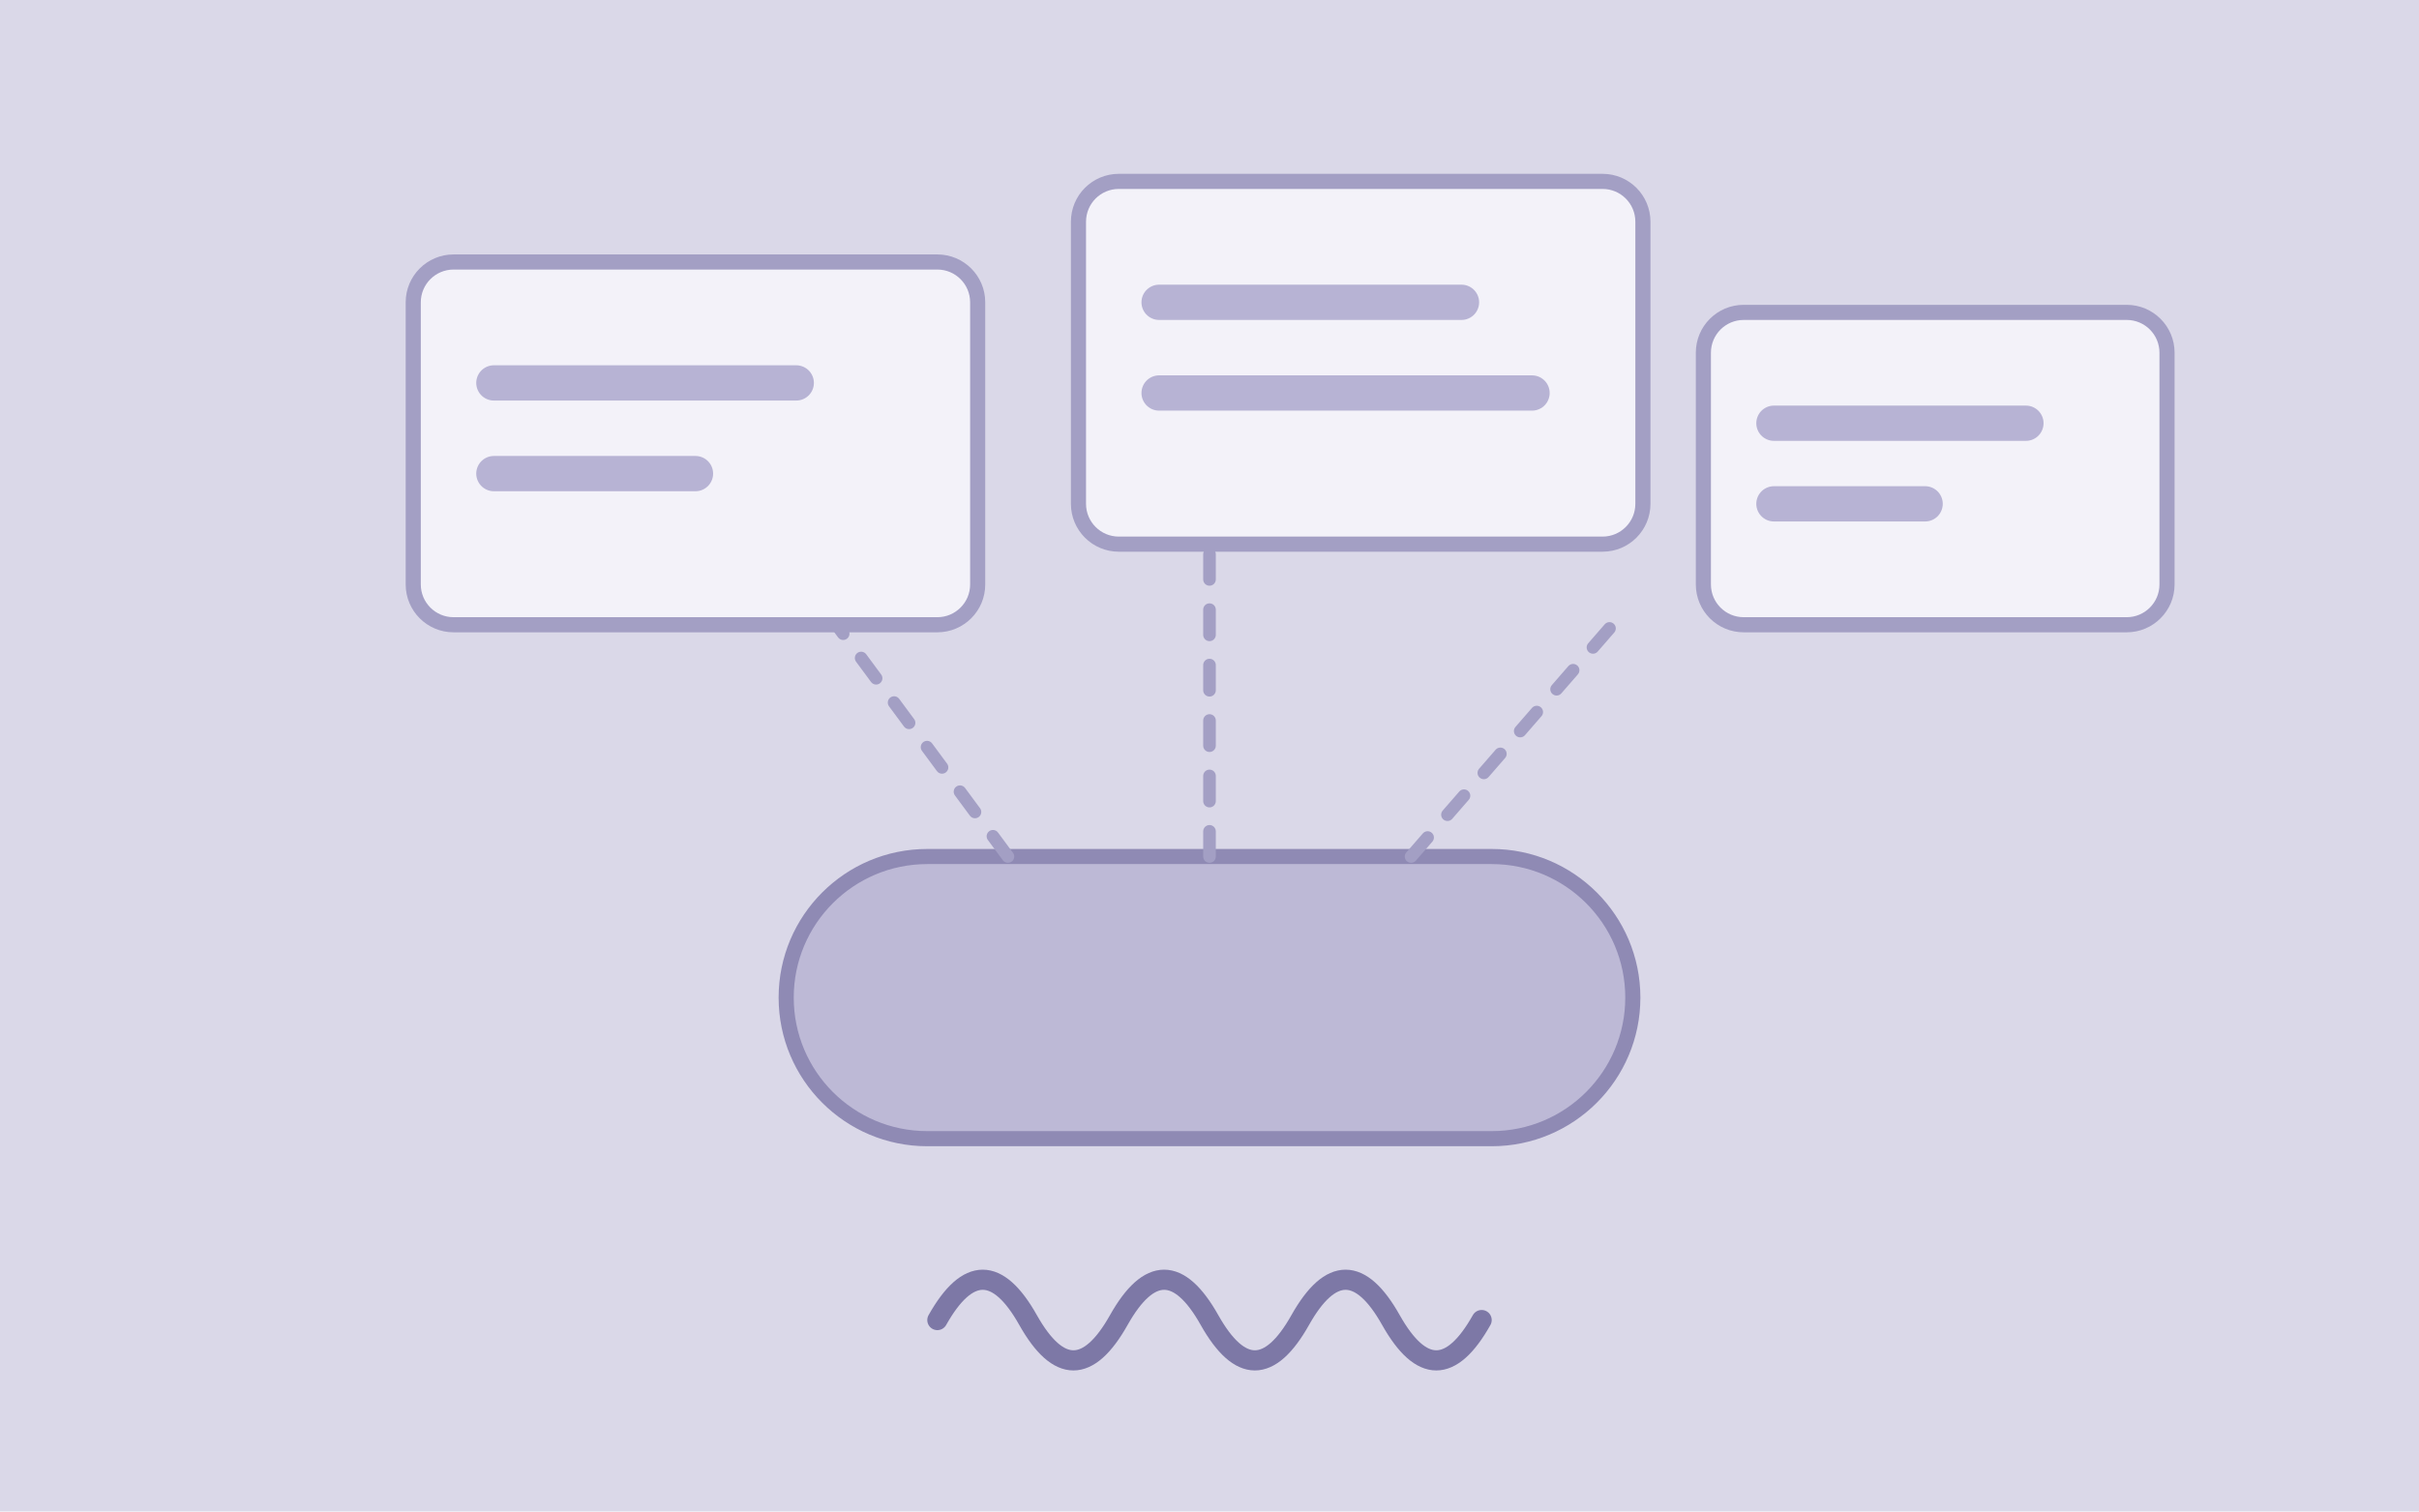
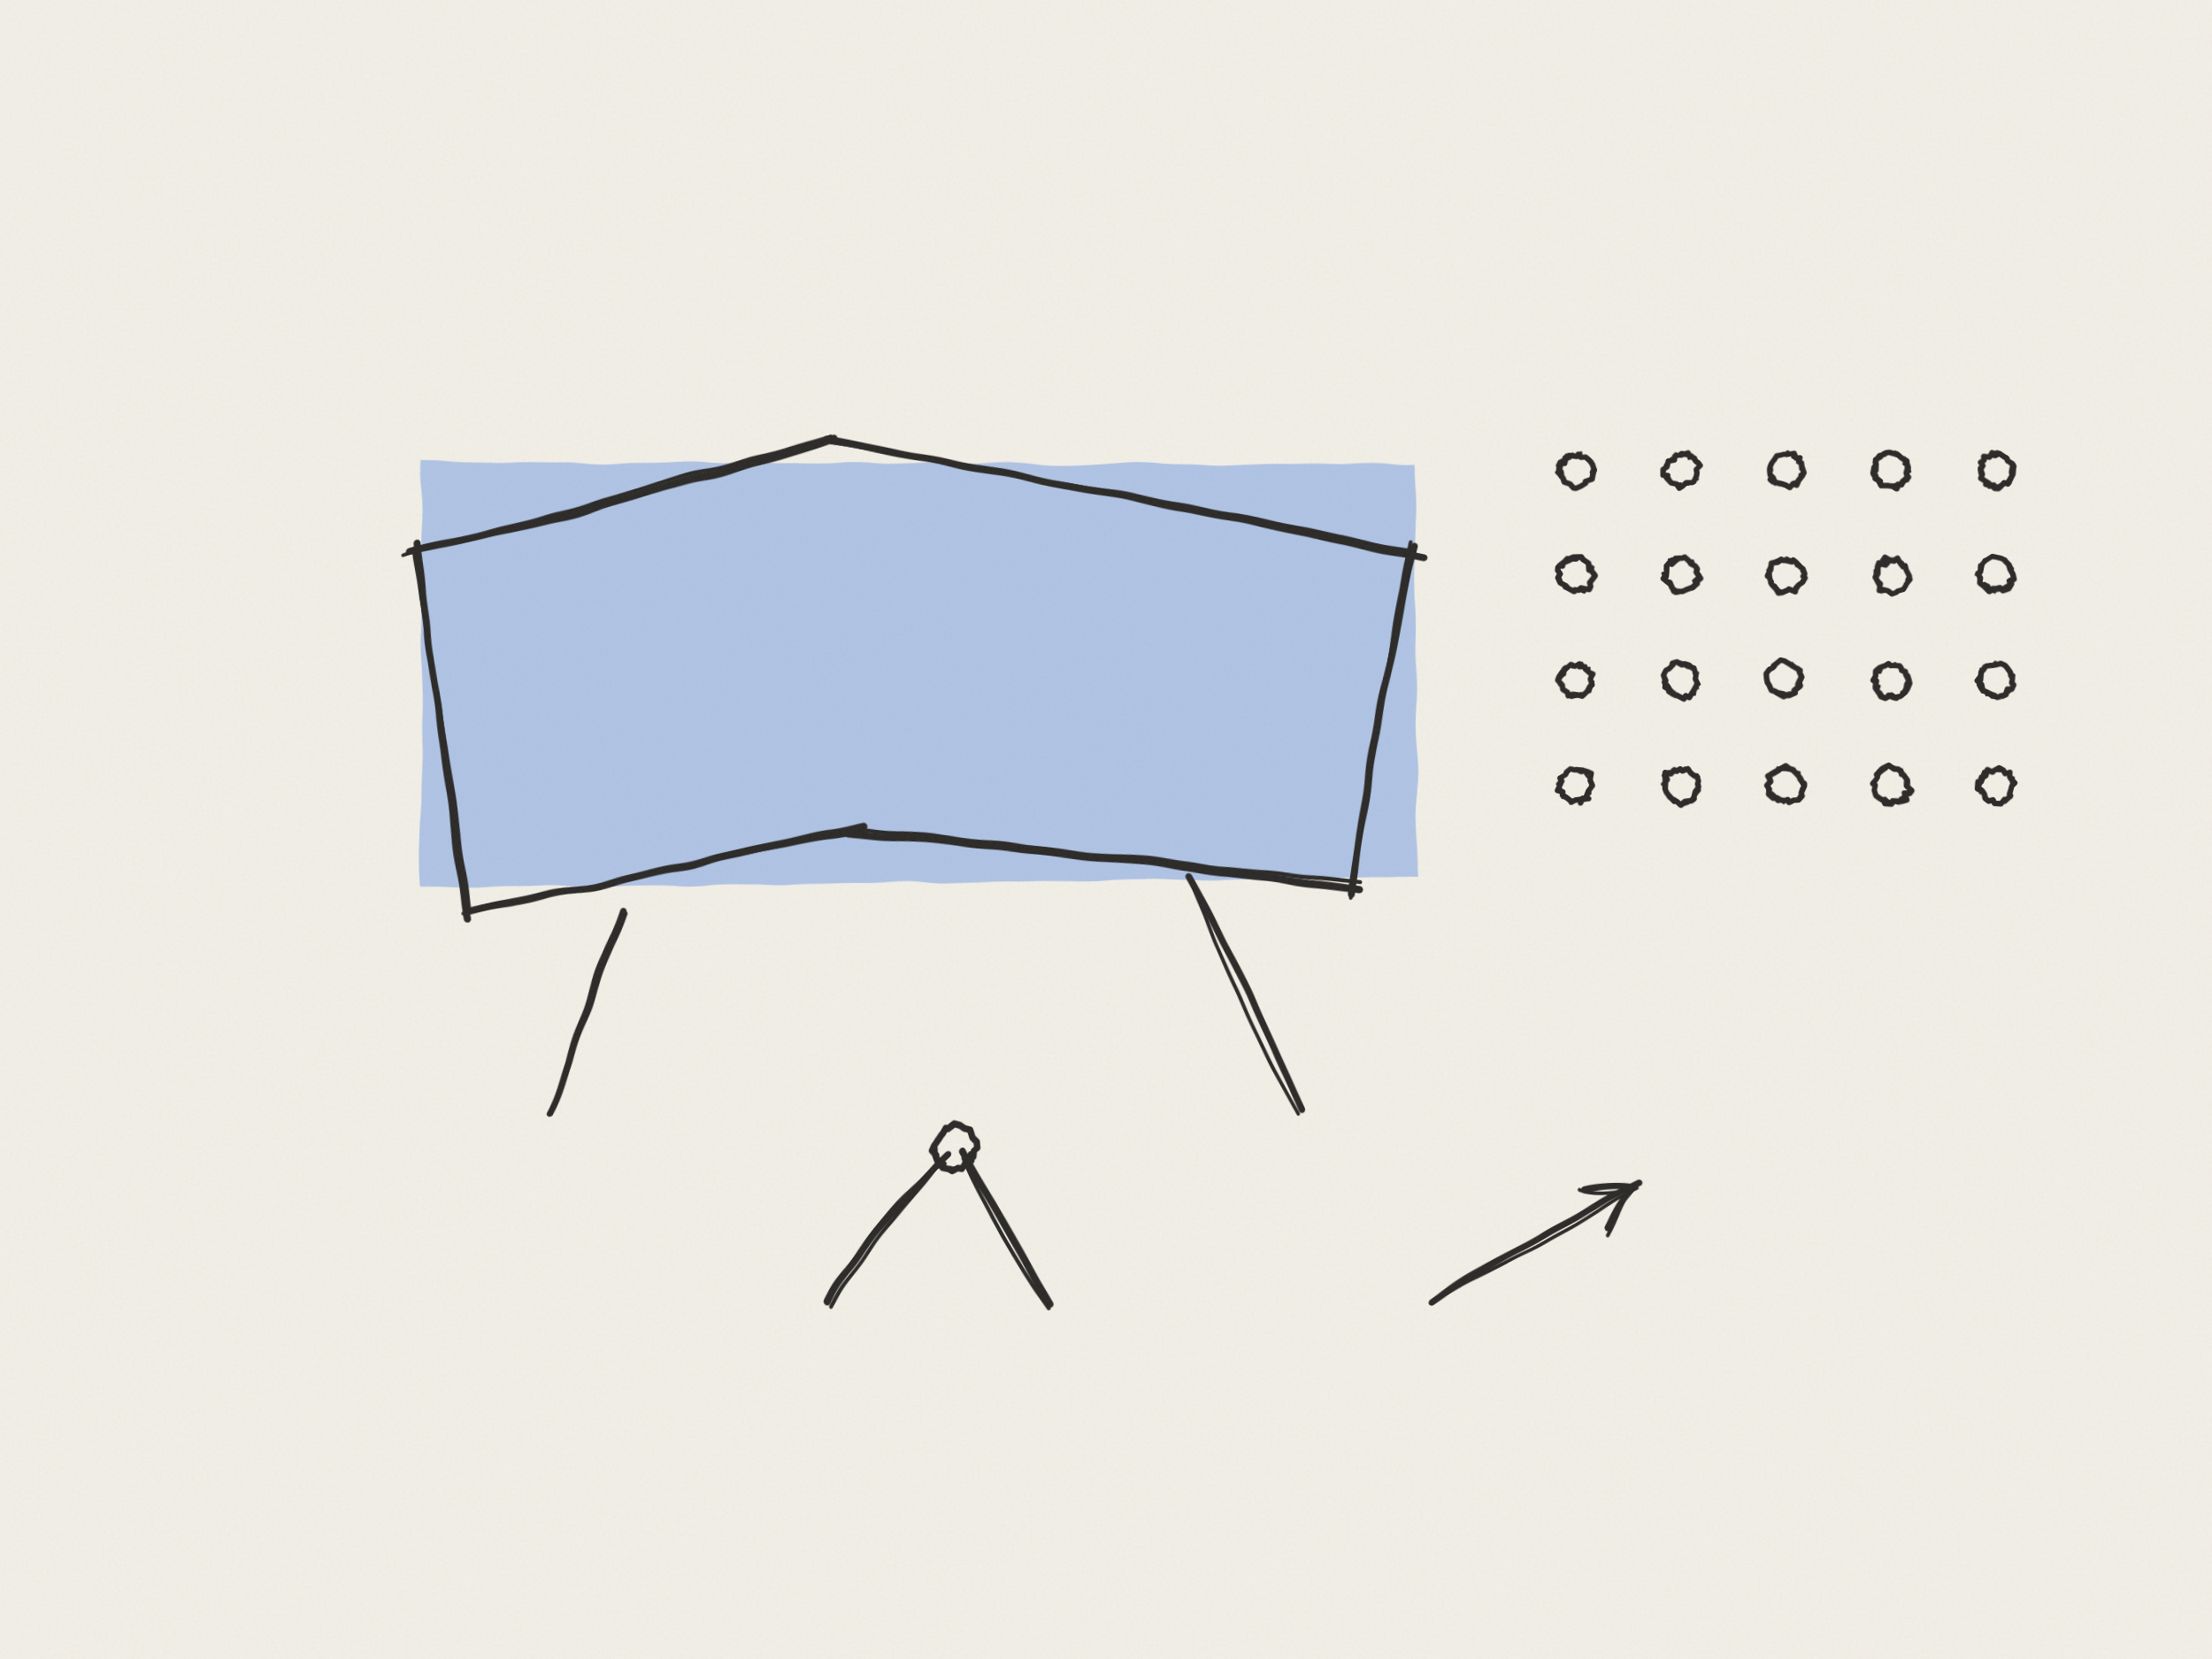
- <svg xmlns="http://www.w3.org/2000/svg" viewBox="0 0 480 300" fill="none" stroke-linecap="round" stroke-linejoin="round">
-   <rect width="480" height="300" fill="#dad8e8" />
-   <rect x="82" y="52" width="112" height="72" rx="8" fill="#f3f2f9" stroke="#a39fc4" stroke-width="3" />
-   <path d="M98 76h60M98 94h40" stroke="#b7b3d4" stroke-width="7" />
-   <rect x="214" y="36" width="112" height="72" rx="8" fill="#f3f2f9" stroke="#a39fc4" stroke-width="3" />
-   <path d="M230 60h60M230 78h74" stroke="#b7b3d4" stroke-width="7" />
-   <rect x="338" y="62" width="92" height="62" rx="8" fill="#f3f2f9" stroke="#a39fc4" stroke-width="3" />
-   <path d="M352 84h50M352 100h30" stroke="#b7b3d4" stroke-width="7" />
-   <rect x="156" y="170" width="168" height="56" rx="28" fill="#bdb9d6" stroke="#8f8ab4" stroke-width="3" />
-   <path d="M200 170l-34-46M240 170V108M280 170l40-46" stroke="#a39fc4" stroke-width="2.5" stroke-dasharray="5 6" />
-   <path d="M186 262q9-16 18 0t18 0 18 0 18 0 18 0 18 0" stroke="#7d78a6" stroke-width="4" />
+ <svg xmlns="http://www.w3.org/2000/svg" viewBox="0 0 800 600" role="img">
+   <defs>
+     <filter id="p" x="-2%" y="-2%" width="104%" height="104%">
+       <feTurbulence type="fractalNoise" baseFrequency=".035" numOctaves="2" seed="3" />
+       <feDisplacementMap in="SourceGraphic" scale="3" />
+     </filter>
+     <filter id="g">
+       <feTurbulence type="fractalNoise" baseFrequency=".9" numOctaves="2" seed="7" />
+       <feColorMatrix values="0 0 0 0 .3  0 0 0 0 .28  0 0 0 0 .24  0 0 0 .07 0" />
+     </filter>
+   </defs>
+   <rect width="800" height="600" fill="#f3f0e8" />
+   <g filter="url(#p)">
+     <path d="M152.8 167.1 L511.4 167.9 L512.9 317.1 L152.3 321.1Z" fill="#9db7e6" opacity=".78" />
+     <path d="M148.3 199.7 Q227.3 181.5 302.0 158.9" stroke="#2a2927" stroke-width="2.6" fill="none" stroke-linecap="round" />
+     <path d="M146.0 201.0 Q223.8 178.8 300.8 158.2" stroke="#2a2927" stroke-width="1.4" fill="none" stroke-linecap="round" />
+     <path d="M299.1 159.2 Q404.2 178.3 515.0 201.8" stroke="#2a2927" stroke-width="2.6" fill="none" stroke-linecap="round" />
+     <path d="M300.7 160.2 Q403.6 177.1 511.1 199.4" stroke="#2a2927" stroke-width="1.4" fill="none" stroke-linecap="round" />
+     <path d="M511.4 197.5 Q498.4 259.3 488.6 323.3" stroke="#2a2927" stroke-width="2.6" fill="none" stroke-linecap="round" />
+     <path d="M510.0 195.9 Q499.0 257.9 488.3 324.5" stroke="#2a2927" stroke-width="1.4" fill="none" stroke-linecap="round" />
+     <path d="M491.6 321.7 Q401.6 309.4 306.4 301.2" stroke="#2a2927" stroke-width="2.6" fill="none" stroke-linecap="round" />
+     <path d="M491.9 319.0 Q403.1 309.9 310.9 299.6" stroke="#2a2927" stroke-width="1.4" fill="none" stroke-linecap="round" />
+     <path d="M311.9 298.4 Q241.3 315.3 169.2 329.8" stroke="#2a2927" stroke-width="2.6" fill="none" stroke-linecap="round" />
+     <path d="M311.7 300.3 Q238.8 314.7 167.8 330.6" stroke="#2a2927" stroke-width="1.4" fill="none" stroke-linecap="round" />
+     <path d="M169.2 332.5 Q159.1 265.3 151.1 196.7" stroke="#2a2927" stroke-width="2.6" fill="none" stroke-linecap="round" />
+     <path d="M169.9 329.2 Q160.5 263.9 150.2 200.6" stroke="#2a2927" stroke-width="1.4" fill="none" stroke-linecap="round" />
+     <path d="M225.0 329.1 Q211.5 367.9 199.2 403.1" stroke="#2a2927" stroke-width="2.4" fill="none" stroke-linecap="round" />
+     <path d="M225.9 329.9 Q214.1 365.3 199.4 402.3" stroke="#2a2927" stroke-width="1.3" fill="none" stroke-linecap="round" />
+     <path d="M429.8 316.9 Q452.0 358.1 470.8 401.2" stroke="#2a2927" stroke-width="2.4" fill="none" stroke-linecap="round" />
+     <path d="M430.0 317.3 Q447.0 362.5 469.3 402.6" stroke="#2a2927" stroke-width="1.3" fill="none" stroke-linecap="round" />
+     <path d="M567.4 164.5 L569.6 164.6 L570.8 164.6 L571.4 165.0 L573.0 164.9 L574.1 165.8 L575.1 166.8 L575.8 167.9 L576.6 170.1 L576.6 169.9 L576.2 171.4 L575.9 173.4 L573.5 174.2 L573.6 174.9 L571.9 176.0 L570.1 176.8 L569.3 176.7 L568.0 175.2 L567.3 175.0 L566.0 174.6 L565.5 173.1 L565.0 172.6 L564.8 170.9 L564.2 170.0 L564.7 167.6 L565.8 167.7 L566.2 165.5 L567.0 165.4 L568.0 164.5 L569.8 164.7 L570.4 163.8" stroke="#2a2927" stroke-width="2.0" fill="none" stroke-linejoin="round" stroke-linecap="round" />
+     <path d="M576.2 168.6 L575.4 170.8 L575.9 171.2 L575.5 172.8 L573.8 174.1 L572.8 175.4 L571.6 175.8 L571.5 176.1 L569.9 176.4 L568.3 176.3 L567.4 174.5 L565.7 174.3 L565.1 173.0 L564.7 172.8 L563.3 171.3 L564.4 169.6 L563.6 168.8 L564.3 167.1 L565.6 166.1 L566.4 164.4 L568.5 163.8 L569.0 164.9 L571.3 163.2 L571.3 164.4 L573.1 165.1 L574.2 165.5 L575.3 167.5 L576.5 168.4 L576.0 168.6 L575.6 171.3 L575.5 172.6" stroke="#2a2927" stroke-width="1.0" fill="none" stroke-linejoin="round" stroke-linecap="round" />
+     <path d="M607.6 163.5 L610.2 163.9 L611.2 164.5 L612.1 165.2 L613.2 166.7 L613.8 167.0 L614.7 168.2 L613.4 169.6 L613.7 171.0 L613.6 172.2 L612.8 174.5 L612.3 174.8 L610.1 174.8 L608.9 176.1 L607.7 176.9 L606.6 175.3 L605.5 175.1 L604.7 174.9 L602.9 173.0 L603.2 172.0 L601.5 171.9 L601.4 169.6 L602.7 168.8 L603.1 166.4 L603.6 166.4 L605.2 166.1 L605.3 164.5 L606.8 164.1 L608.6 163.7 L610.0 163.3 L610.5 164.4" stroke="#2a2927" stroke-width="2.0" fill="none" stroke-linejoin="round" stroke-linecap="round" />
+     <path d="M604.0 174.1 L602.6 173.1 L602.4 172.1 L601.7 171.6 L601.9 169.8 L602.0 168.4 L602.1 167.8 L604.2 165.3 L604.7 165.7 L605.5 163.5 L607.5 164.7 L608.7 164.3 L610.4 164.6 L610.4 165.5 L612.8 165.0 L613.6 167.4 L614.3 167.1 L613.4 169.7 L613.9 171.1 L613.2 172.5 L614.1 173.5 L613.0 173.5 L610.9 175.5 L610.5 175.5 L608.4 176.2 L608.1 175.2 L606.8 175.3 L605.1 174.6 L604.5 174.1 L603.7 172.6 L602.2 172.7" stroke="#2a2927" stroke-width="1.0" fill="none" stroke-linejoin="round" stroke-linecap="round" />
+     <path d="M641.9 174.5 L641.2 172.7 L640.0 171.6 L639.8 170.0 L640.2 169.9 L640.0 168.6 L640.9 166.9 L641.7 166.0 L642.4 164.7 L643.7 164.5 L645.2 164.1 L646.1 164.3 L648.7 163.8 L649.6 165.7 L651.0 165.6 L650.6 167.1 L651.6 167.5 L651.8 168.9 L652.5 171.0 L651.9 172.2 L650.5 173.9 L650.6 173.9 L649.9 175.6 L648.5 175.1 L647.4 176.4 L645.9 175.5 L644.5 175.0 L642.3 174.4 L640.9 174.0 L640.0 173.2 L640.9 172.5" stroke="#2a2927" stroke-width="2.0" fill="none" stroke-linejoin="round" stroke-linecap="round" />
+     <path d="M651.9 171.9 L651.4 173.7 L650.9 173.9 L648.6 174.5 L648.4 175.9 L647.3 176.5 L645.6 175.3 L643.5 175.2 L643.4 175.3 L641.4 173.7 L641.4 173.3 L640.7 171.6 L640.2 171.0 L639.3 169.2 L640.0 167.3 L640.9 167.1 L641.2 165.7 L642.3 164.7 L644.6 164.1 L645.8 163.7 L646.3 163.1 L648.2 164.6 L648.3 165.4 L650.3 166.1 L650.4 166.8 L651.2 168.0 L651.3 169.8 L652.4 170.8 L651.0 171.8 L651.3 173.0 L649.7 174.4" stroke="#2a2927" stroke-width="1.0" fill="none" stroke-linejoin="round" stroke-linecap="round" />
+     <path d="M678.0 172.1 L678.1 170.6 L678.9 170.6 L679.0 168.3 L678.7 166.6 L679.3 166.3 L680.1 165.2 L681.9 164.8 L682.7 164.2 L683.7 164.0 L686.2 164.7 L686.5 164.6 L688.0 165.9 L689.6 166.7 L689.5 167.0 L689.9 168.8 L689.2 170.9 L689.5 172.0 L689.8 172.1 L687.9 173.9 L687.3 175.1 L686.4 175.0 L685.8 176.7 L684.5 175.9 L683.0 175.8 L680.6 175.9 L679.7 174.1 L678.5 173.4 L678.8 172.4 L677.8 171.6 L678.2 169.4" stroke="#2a2927" stroke-width="2.0" fill="none" stroke-linejoin="round" stroke-linecap="round" />
+     <path d="M689.6 168.2 L689.3 168.7 L690.0 169.6 L689.5 171.5 L690.0 172.2 L689.5 173.5 L687.5 173.9 L687.0 175.0 L685.9 175.0 L683.5 175.7 L683.1 175.4 L680.8 176.1 L680.8 174.1 L679.5 173.1 L678.8 172.5 L678.1 170.7 L678.7 169.5 L678.4 169.0 L678.1 167.4 L679.4 167.0 L681.0 166.0 L681.4 164.1 L682.7 163.6 L684.3 164.7 L685.9 163.8 L686.2 165.1 L688.2 165.6 L689.1 165.8 L688.6 167.9 L689.8 167.9 L690.4 170.2" stroke="#2a2927" stroke-width="1.0" fill="none" stroke-linejoin="round" stroke-linecap="round" />
+     <path d="M721.0 175.3 L719.3 175.6 L719.1 174.6 L717.0 173.3 L716.3 172.9 L716.8 171.4 L716.2 169.6 L717.0 168.3 L716.2 167.1 L717.4 166.3 L717.3 164.9 L719.4 165.2 L720.3 163.6 L721.5 164.7 L723.1 164.0 L724.7 165.1 L725.9 165.9 L726.1 166.7 L727.9 167.8 L728.4 168.7 L728.3 169.3 L728.1 171.6 L727.4 172.8 L726.4 174.3 L726.2 175.0 L724.8 174.6 L723.3 176.0 L722.6 176.5 L721.2 176.4 L719.9 175.2 L718.0 175.0" stroke="#2a2927" stroke-width="2.0" fill="none" stroke-linejoin="round" stroke-linecap="round" />
+     <path d="M722.9 163.5 L724.2 164.6 L725.2 165.0 L725.8 166.3 L726.8 167.6 L727.4 167.9 L727.5 168.8 L727.1 171.0 L727.4 171.8 L727.9 172.9 L727.0 174.9 L725.7 174.6 L723.6 176.1 L723.3 175.3 L720.9 175.9 L719.5 175.1 L719.2 175.5 L717.5 174.1 L716.6 172.4 L716.8 171.6 L715.9 171.2 L715.8 168.9 L717.1 168.8 L716.9 166.4 L717.8 165.3 L719.4 165.1 L720.8 165.0 L721.0 163.5 L722.3 163.2 L724.5 164.9 L725.9 165.2" stroke="#2a2927" stroke-width="1.0" fill="none" stroke-linejoin="round" stroke-linecap="round" />
+     <path d="M565.3 205.0 L565.5 203.8 L568.0 202.6 L568.0 202.0 L569.1 201.5 L571.9 201.4 L572.6 202.4 L574.4 203.6 L574.5 204.0 L574.6 206.1 L575.2 206.1 L576.7 208.0 L576.4 208.5 L574.8 210.6 L575.1 211.9 L574.6 213.1 L571.8 212.6 L570.9 213.5 L569.8 213.4 L569.4 214.1 L567.3 213.0 L566.7 212.2 L565.3 211.5 L564.6 211.1 L563.8 209.3 L564.6 207.9 L563.7 206.6 L563.8 205.5 L564.5 204.6 L565.9 203.4 L567.0 202.1" stroke="#2a2927" stroke-width="2.0" fill="none" stroke-linejoin="round" stroke-linecap="round" />
+     <path d="M565.8 211.6 L564.9 210.5 L564.0 209.0 L564.0 207.4 L563.9 206.6 L564.5 204.7 L564.8 203.9 L566.2 203.7 L567.1 203.5 L568.2 202.7 L570.2 202.7 L571.4 201.8 L572.2 202.7 L574.6 203.3 L574.2 204.1 L576.0 204.9 L575.8 206.0 L576.9 207.4 L575.5 209.5 L574.8 210.2 L574.9 211.8 L574.0 212.6 L572.9 214.2 L571.5 213.6 L570.7 213.6 L569.0 213.3 L566.9 213.3 L566.1 213.0 L565.8 212.2 L565.0 210.5 L564.4 208.7" stroke="#2a2927" stroke-width="1.0" fill="none" stroke-linejoin="round" stroke-linecap="round" />
+     <path d="M604.8 202.6 L606.2 202.7 L606.0 202.0 L608.6 202.0 L609.4 201.6 L611.1 203.1 L611.7 204.1 L613.3 204.9 L613.9 205.8 L613.6 207.1 L614.9 209.0 L613.5 210.2 L613.7 210.9 L612.1 212.6 L611.5 212.8 L610.4 213.2 L608.6 214.1 L608.3 214.0 L606.3 214.4 L605.5 214.0 L604.9 212.7 L604.0 210.7 L603.0 210.4 L601.5 209.2 L602.6 208.5 L602.8 206.4 L602.7 204.7 L603.7 203.6 L604.7 204.1 L606.3 202.7 L607.3 202.1" stroke="#2a2927" stroke-width="2.0" fill="none" stroke-linejoin="round" stroke-linecap="round" />
+     <path d="M602.6 206.1 L603.2 205.6 L603.6 203.8 L603.7 202.4 L605.2 203.4 L606.9 202.8 L607.6 201.5 L609.2 201.9 L610.4 203.2 L612.4 203.0 L612.7 204.1 L614.0 205.5 L613.5 206.1 L614.8 207.9 L613.3 209.4 L612.5 210.1 L613.3 211.6 L611.6 212.2 L609.8 213.5 L609.2 213.8 L607.3 213.5 L606.5 213.5 L605.9 213.0 L604.2 212.7 L604.0 211.9 L602.4 210.5 L602.0 209.4 L601.3 207.3 L602.8 206.9 L602.2 205.9 L604.1 203.8" stroke="#2a2927" stroke-width="1.0" fill="none" stroke-linejoin="round" stroke-linecap="round" />
+     <path d="M640.0 208.6 L639.2 208.3 L640.4 206.2 L640.5 206.2 L640.8 203.8 L643.0 203.4 L644.2 202.2 L644.3 202.6 L645.9 202.6 L647.8 203.0 L648.2 202.2 L649.1 202.9 L651.0 204.9 L651.8 205.5 L652.5 207.4 L652.0 208.3 L652.7 208.9 L651.9 210.6 L650.5 211.7 L649.6 212.8 L649.4 214.1 L647.0 213.1 L646.5 213.5 L644.5 214.2 L643.0 214.3 L641.7 212.0 L641.9 212.6 L640.6 211.2 L640.2 209.8 L639.8 208.2 L639.9 206.4" stroke="#2a2927" stroke-width="2.0" fill="none" stroke-linejoin="round" stroke-linecap="round" />
+     <path d="M639.8 210.8 L640.3 208.2 L640.4 207.8 L639.9 205.4 L640.7 205.6 L641.7 203.1 L643.3 202.3 L643.7 203.0 L646.0 201.5 L646.6 201.8 L648.5 202.7 L649.2 203.7 L649.4 204.4 L651.6 205.2 L651.4 206.5 L652.6 206.8 L652.3 208.3 L651.7 210.4 L650.4 211.7 L650.5 212.8 L649.8 213.3 L647.4 213.6 L646.4 213.4 L645.9 213.9 L644.9 214.1 L643.4 213.3 L641.9 211.6 L640.5 211.7 L641.1 210.3 L639.5 208.6 L639.8 207.9" stroke="#2a2927" stroke-width="1.0" fill="none" stroke-linejoin="round" stroke-linecap="round" />
+     <path d="M680.0 203.6 L680.3 203.4 L681.7 201.5 L683.1 202.3 L684.6 202.5 L686.2 201.8 L686.8 203.2 L687.8 204.5 L688.7 204.3 L688.9 205.6 L690.1 208.0 L689.5 209.2 L690.3 209.1 L689.0 210.7 L688.7 211.5 L688.0 212.8 L685.9 213.4 L685.5 213.9 L684.0 214.5 L682.4 213.3 L680.8 212.8 L679.2 213.1 L679.5 210.6 L678.7 209.9 L677.8 208.4 L678.0 208.1 L678.7 206.9 L678.8 204.9 L679.4 203.5 L681.5 203.9 L682.6 202.7" stroke="#2a2927" stroke-width="2.0" fill="none" stroke-linejoin="round" stroke-linecap="round" />
+     <path d="M684.7 214.1 L682.9 213.9 L682.0 213.3 L679.9 213.8 L679.4 211.6 L679.0 211.7 L678.1 210.0 L677.6 208.3 L677.8 206.6 L677.8 206.1 L679.4 204.3 L680.2 203.9 L680.5 202.4 L682.3 202.3 L683.4 202.5 L685.3 202.8 L686.1 202.3 L686.7 202.5 L687.8 203.1 L688.8 205.4 L689.2 206.1 L689.8 208.1 L690.4 209.0 L689.4 210.8 L688.7 211.6 L688.3 212.3 L686.9 212.6 L686.3 213.7 L684.2 214.2 L683.1 213.7 L682.4 212.9" stroke="#2a2927" stroke-width="1.0" fill="none" stroke-linejoin="round" stroke-linecap="round" />
+     <path d="M719.8 213.7 L719.4 212.6 L717.6 212.2 L716.6 211.4 L716.9 209.7 L715.9 207.9 L716.9 207.5 L717.2 205.8 L717.4 204.5 L718.5 203.2 L718.9 203.0 L720.9 201.6 L721.4 201.7 L722.3 201.9 L724.1 202.3 L725.4 202.9 L725.5 203.2 L726.9 204.6 L727.4 206.3 L728.3 208.0 L728.6 209.6 L727.0 210.5 L727.6 211.2 L726.4 212.8 L724.3 213.6 L723.7 212.9 L722.3 213.3 L721.3 213.3 L719.7 214.2 L718.1 212.6 L718.4 212.1" stroke="#2a2927" stroke-width="2.0" fill="none" stroke-linejoin="round" stroke-linecap="round" />
+     <path d="M715.2 208.4 L716.4 207.4 L716.3 205.4 L717.3 204.7 L717.9 202.8 L720.0 202.0 L720.8 202.2 L722.6 202.1 L723.9 202.4 L725.1 202.9 L726.2 203.3 L727.1 204.4 L728.2 206.0 L727.6 206.4 L728.3 207.7 L728.3 209.7 L727.2 209.9 L727.1 211.2 L725.0 212.5 L725.2 213.5 L722.7 213.6 L721.6 213.8 L721.6 214.4 L719.4 212.9 L718.7 212.0 L716.8 211.4 L716.3 211.1 L716.2 209.3 L715.7 208.5 L716.8 206.1 L716.3 204.7" stroke="#2a2927" stroke-width="1.0" fill="none" stroke-linejoin="round" stroke-linecap="round" />
+     <path d="M565.2 243.5 L565.3 241.6 L565.8 241.7 L567.7 239.9 L569.4 240.7 L570.9 239.8 L571.1 241.0 L573.2 241.1 L573.4 242.0 L575.0 243.4 L576.3 244.0 L575.7 245.1 L575.4 245.8 L576.1 248.0 L575.2 248.5 L574.2 250.2 L572.8 251.4 L572.3 251.8 L570.9 251.4 L569.2 251.1 L568.4 251.1 L567.1 251.6 L566.8 250.3 L565.1 249.2 L564.9 248.1 L564.9 247.7 L563.2 245.8 L563.6 244.5 L564.8 242.5 L565.6 242.0 L565.8 241.1" stroke="#2a2927" stroke-width="2.0" fill="none" stroke-linejoin="round" stroke-linecap="round" />
+     <path d="M574.6 249.1 L574.1 250.6 L573.5 251.1 L571.8 250.8 L570.7 251.2 L570.5 251.8 L568.2 252.3 L567.0 250.8 L566.5 250.6 L565.2 249.2 L565.0 248.5 L563.8 247.5 L563.5 246.2 L564.8 244.4 L564.7 243.8 L565.6 241.9 L566.2 241.5 L567.7 240.0 L568.3 241.0 L569.8 240.1 L571.8 239.5 L572.8 240.8 L574.2 242.0 L574.8 241.6 L574.9 243.9 L576.1 245.2 L575.4 246.3 L576.5 246.9 L576.1 248.2 L575.3 250.4 L573.7 250.7" stroke="#2a2927" stroke-width="1.0" fill="none" stroke-linejoin="round" stroke-linecap="round" />
+     <path d="M605.3 250.7 L604.7 250.3 L603.9 249.5 L603.2 248.3 L602.0 246.8 L602.5 246.2 L601.7 244.3 L602.6 242.5 L603.8 241.9 L605.2 240.5 L604.9 240.0 L606.6 239.6 L608.4 240.6 L609.6 240.4 L611.2 240.9 L612.1 241.7 L612.9 241.9 L613.4 244.2 L613.4 244.4 L613.1 245.5 L613.8 247.0 L613.1 248.2 L612.2 249.6 L611.6 250.4 L610.6 251.9 L609.4 251.3 L608.6 252.4 L606.2 251.2 L605.9 251.3 L604.9 250.9 L603.5 250.0" stroke="#2a2927" stroke-width="2.0" fill="none" stroke-linejoin="round" stroke-linecap="round" />
+     <path d="M613.9 248.7 L613.7 248.4 L611.8 250.9 L611.1 250.9 L610.4 251.2 L609.0 251.5 L607.8 251.8 L606.3 251.6 L604.5 250.3 L603.5 249.9 L602.7 249.4 L601.7 248.8 L601.9 246.8 L601.5 244.9 L602.2 244.2 L602.3 243.2 L604.0 241.2 L605.5 240.8 L605.3 240.1 L606.9 239.3 L609.0 240.0 L609.7 241.2 L610.4 241.6 L612.9 242.0 L612.7 243.5 L614.2 243.5 L613.1 245.5 L614.6 247.4 L613.7 247.9 L613.0 248.7 L612.6 250.9" stroke="#2a2927" stroke-width="1.0" fill="none" stroke-linejoin="round" stroke-linecap="round" />
+     <path d="M646.4 252.4 L645.8 252.7 L643.3 251.4 L643.3 251.2 L641.8 250.8 L641.1 249.1 L640.4 248.0 L640.1 246.5 L639.9 244.7 L641.0 243.0 L641.8 242.7 L642.4 242.1 L643.0 241.0 L644.7 239.4 L646.2 239.8 L646.3 239.9 L648.6 241.3 L648.8 241.5 L650.7 242.6 L651.8 243.2 L651.5 243.7 L652.3 245.5 L651.4 247.4 L651.0 248.4 L651.6 248.8 L649.7 250.5 L649.9 251.2 L647.9 252.2 L647.2 252.3 L645.9 251.9 L644.1 251.6" stroke="#2a2927" stroke-width="2.0" fill="none" stroke-linejoin="round" stroke-linecap="round" />
+     <path d="M643.0 241.5 L644.5 240.0 L644.9 239.6 L647.0 240.4 L648.7 240.9 L648.9 240.6 L650.2 242.1 L651.2 242.2 L651.4 243.5 L651.8 244.9 L651.9 247.2 L652.2 248.6 L651.5 248.7 L649.6 250.8 L649.6 251.9 L647.8 251.4 L647.0 251.9 L645.8 252.1 L643.4 251.0 L643.0 250.6 L641.7 250.7 L641.4 249.2 L640.7 247.5 L640.2 246.2 L639.9 245.1 L640.9 243.8 L641.4 243.5 L641.9 241.3 L643.2 240.3 L644.6 240.0 L644.9 239.6" stroke="#2a2927" stroke-width="1.0" fill="none" stroke-linejoin="round" stroke-linecap="round" />
+     <path d="M685.6 252.3 L684.5 251.6 L683.8 251.1 L681.6 252.3 L680.0 251.7 L679.4 250.5 L678.2 248.8 L678.2 248.3 L678.6 246.2 L677.4 246.0 L678.3 244.5 L678.3 242.6 L679.7 241.3 L681.6 240.5 L682.7 239.7 L683.4 240.4 L684.6 240.3 L686.6 240.4 L687.2 241.3 L687.4 242.1 L688.6 242.4 L688.8 243.5 L689.9 245.7 L689.2 247.1 L689.0 248.6 L688.5 249.7 L688.6 250.1 L687.1 251.5 L685.2 252.2 L684.2 251.9 L682.8 251.2" stroke="#2a2927" stroke-width="2.0" fill="none" stroke-linejoin="round" stroke-linecap="round" />
+     <path d="M684.8 251.5 L683.1 251.4 L680.9 251.6 L680.0 250.1 L678.7 250.3 L679.6 248.0 L678.0 248.2 L677.6 246.0 L677.7 245.6 L679.0 243.0 L679.9 243.2 L680.7 241.0 L681.5 241.2 L682.1 240.2 L683.6 240.5 L685.0 239.5 L686.0 240.4 L686.9 241.2 L688.3 242.6 L689.8 243.6 L690.0 244.0 L690.6 246.2 L690.7 246.7 L689.8 249.1 L689.1 250.2 L687.4 249.9 L687.4 251.6 L686.0 251.2 L683.8 252.1 L683.0 251.1 L680.9 252.3" stroke="#2a2927" stroke-width="1.0" fill="none" stroke-linejoin="round" stroke-linecap="round" />
+     <path d="M721.7 251.8 L720.2 251.3 L718.6 250.5 L718.1 250.3 L717.5 250.2 L717.0 247.9 L715.4 246.5 L716.6 246.3 L716.7 244.6 L716.8 243.3 L717.5 242.5 L718.1 241.3 L718.9 240.9 L720.8 240.6 L721.8 240.3 L723.4 239.7 L724.9 240.4 L725.6 241.2 L726.8 242.9 L727.0 244.1 L727.6 244.9 L727.4 246.8 L728.1 247.5 L727.4 249.1 L726.0 249.1 L725.4 251.2 L724.2 251.9 L723.9 251.9 L722.5 252.4 L719.8 251.3 L719.2 250.8" stroke="#2a2927" stroke-width="2.0" fill="none" stroke-linejoin="round" stroke-linecap="round" />
+     <path d="M718.5 240.5 L720.6 240.7 L721.5 239.3 L721.9 240.7 L724.2 240.0 L725.5 241.6 L725.9 242.4 L727.3 243.3 L728.2 244.0 L727.5 245.4 L727.9 247.3 L728.1 247.6 L727.5 249.3 L726.1 250.6 L725.7 250.9 L723.6 251.3 L722.9 252.7 L720.6 252.5 L719.4 251.0 L718.8 251.7 L718.4 250.5 L716.6 249.8 L715.7 248.1 L716.3 246.3 L715.4 245.7 L716.7 244.1 L716.6 242.2 L717.3 242.1 L719.1 241.2 L719.5 240.4 L721.6 239.9" stroke="#2a2927" stroke-width="1.0" fill="none" stroke-linejoin="round" stroke-linecap="round" />
+     <path d="M574.6 288.9 L572.6 288.9 L570.5 289.3 L570.0 289.3 L568.3 290.2 L568.1 289.7 L566.5 288.4 L565.1 287.6 L565.2 286.4 L563.3 285.9 L564.0 284.1 L564.7 282.4 L563.9 281.1 L565.9 279.9 L566.2 278.8 L567.5 277.7 L569.4 278.2 L569.8 278.0 L571.8 278.9 L572.1 278.3 L573.9 278.9 L575.4 279.6 L575.2 281.1 L575.1 282.2 L576.0 284.2 L575.7 284.6 L574.5 286.1 L574.1 287.1 L573.3 289.1 L572.4 288.7 L571.7 290.5" stroke="#2a2927" stroke-width="2.0" fill="none" stroke-linejoin="round" stroke-linecap="round" />
+     <path d="M564.7 285.5 L563.1 283.4 L563.6 282.6 L564.8 281.2 L564.9 280.7 L566.5 279.7 L567.4 278.1 L568.2 278.1 L570.5 277.6 L572.0 277.8 L572.1 278.2 L573.0 279.4 L574.1 280.9 L575.3 281.7 L575.6 283.1 L575.3 283.9 L575.2 285.0 L575.1 287.1 L574.1 287.7 L573.7 288.5 L572.7 288.6 L572.2 289.4 L569.4 290.0 L569.4 289.3 L567.4 289.5 L565.9 288.6 L565.1 288.5 L565.3 287.1 L563.6 285.0 L563.5 283.3 L564.3 283.4" stroke="#2a2927" stroke-width="1.0" fill="none" stroke-linejoin="round" stroke-linecap="round" />
+     <path d="M603.1 282.1 L602.6 279.7 L604.4 280.0 L605.7 278.5 L606.4 279.0 L607.7 278.1 L608.4 278.8 L610.4 278.0 L611.4 279.5 L612.7 280.5 L613.6 280.6 L614.2 282.4 L613.9 283.2 L614.2 284.5 L612.9 286.0 L612.3 288.0 L612.4 288.5 L611.4 289.2 L609.0 289.5 L607.5 290.8 L606.3 289.7 L605.0 288.9 L605.2 289.5 L603.2 287.3 L602.6 286.5 L602.2 285.3 L602.4 283.6 L602.5 283.1 L602.5 281.1 L602.5 280.3 L603.9 279.7" stroke="#2a2927" stroke-width="2.0" fill="none" stroke-linejoin="round" stroke-linecap="round" />
+     <path d="M612.5 280.1 L613.1 280.2 L614.4 280.9 L613.3 283.4 L613.4 283.9 L614.6 285.7 L613.5 286.8 L613.1 287.3 L611.4 288.4 L610.1 290.1 L609.9 290.2 L608.2 290.7 L606.9 289.8 L605.4 288.8 L604.0 288.9 L603.2 288.3 L602.7 287.0 L602.6 284.9 L601.3 283.8 L602.9 282.3 L601.8 280.8 L604.0 280.1 L603.7 279.4 L605.7 279.1 L606.1 278.5 L608.6 278.4 L609.3 277.7 L611.2 278.7 L612.4 279.9 L612.1 279.7 L613.3 281.3" stroke="#2a2927" stroke-width="1.0" fill="none" stroke-linejoin="round" stroke-linecap="round" />
+     <path d="M641.4 288.8 L639.9 287.5 L640.2 285.7 L639.4 284.5 L640.8 282.9 L639.8 281.1 L641.0 280.6 L642.1 280.0 L643.6 279.0 L644.1 278.5 L646.1 277.2 L647.4 278.2 L648.8 278.6 L649.0 279.1 L650.1 280.2 L651.2 281.5 L651.9 283.0 L652.6 283.4 L652.6 284.2 L651.4 286.7 L651.7 287.8 L650.4 289.3 L648.7 289.4 L647.1 290.3 L646.6 289.2 L645.7 289.6 L643.4 289.4 L643.2 289.6 L641.1 287.5 L640.1 287.0 L640.0 285.4" stroke="#2a2927" stroke-width="2.0" fill="none" stroke-linejoin="round" stroke-linecap="round" />
+     <path d="M640.6 280.1 L643.2 278.5 L643.3 278.0 L644.0 278.7 L646.0 278.7 L647.2 278.8 L648.9 279.3 L649.4 279.3 L650.9 279.5 L650.6 282.0 L651.6 283.4 L652.0 284.4 L651.3 285.4 L651.2 286.9 L650.6 288.0 L649.7 289.2 L648.6 289.2 L646.8 289.7 L645.2 289.8 L645.2 290.5 L644.0 288.8 L643.0 288.2 L641.1 288.0 L640.0 286.2 L639.9 284.9 L640.5 283.6 L641.1 283.4 L640.9 281.1 L640.7 280.4 L642.3 280.1 L644.1 278.5" stroke="#2a2927" stroke-width="1.0" fill="none" stroke-linejoin="round" stroke-linecap="round" />
+     <path d="M678.9 280.4 L679.6 279.9 L680.8 278.7 L681.5 278.3 L683.7 277.4 L685.1 278.4 L685.6 278.7 L687.1 278.7 L688.5 280.4 L688.6 280.4 L689.6 281.9 L689.3 284.0 L690.7 285.2 L689.9 286.3 L688.5 286.5 L688.9 288.6 L687.8 289.1 L686.6 289.5 L684.5 289.6 L683.8 290.6 L681.7 290.6 L681.3 289.6 L679.8 288.8 L678.6 287.9 L678.0 285.9 L678.4 284.2 L677.4 283.5 L678.7 282.2 L679.3 281.4 L679.7 279.7 L680.1 279.3" stroke="#2a2927" stroke-width="2.0" fill="none" stroke-linejoin="round" stroke-linecap="round" />
+     <path d="M685.6 278.9 L688.2 278.7 L688.4 279.8 L688.5 280.3 L689.5 282.7 L689.6 283.7 L690.1 285.6 L689.6 286.3 L688.8 286.7 L687.2 288.5 L687.1 288.3 L686.2 290.2 L684.5 289.9 L683.0 289.7 L681.9 288.7 L680.4 289.7 L679.8 288.2 L678.3 287.6 L678.2 286.3 L678.8 284.1 L678.2 283.5 L679.2 281.7 L679.4 281.2 L680.3 280.3 L681.3 279.6 L682.8 278.7 L684.2 277.5 L684.1 277.5 L686.4 278.3 L688.2 279.4 L687.6 280.7" stroke="#2a2927" stroke-width="1.0" fill="none" stroke-linejoin="round" stroke-linecap="round" />
+     <path d="M716.4 282.8 L716.6 281.5 L718.1 280.5 L718.7 278.2 L720.4 279.1 L720.9 278.5 L722.7 277.4 L724.3 278.3 L725.0 279.6 L726.7 279.1 L726.7 280.8 L727.2 281.6 L728.7 283.2 L727.6 284.2 L727.1 285.9 L726.6 287.1 L727.1 287.7 L724.9 289.5 L724.7 288.9 L723.4 290.4 L721.0 290.2 L720.5 289.0 L718.9 289.4 L717.7 288.5 L717.5 287.0 L716.8 285.9 L715.2 285.3 L715.5 282.8 L716.5 282.8 L717.2 281.0 L717.8 279.2" stroke="#2a2927" stroke-width="2.0" fill="none" stroke-linejoin="round" stroke-linecap="round" />
+     <path d="M716.1 286.7 L716.2 285.7 L716.1 284.4 L716.8 282.4 L716.3 280.8 L717.7 280.3 L718.5 280.2 L718.6 278.2 L720.7 278.5 L721.3 278.4 L722.8 278.6 L724.6 278.6 L725.7 279.5 L725.8 279.8 L728.2 281.3 L727.3 283.0 L727.5 283.2 L727.6 285.3 L727.2 287.2 L727.3 288.3 L725.6 289.0 L724.8 288.7 L722.6 290.4 L721.5 290.7 L720.1 289.7 L719.8 289.2 L718.1 288.5 L718.1 288.0 L717.3 286.1 L716.7 285.2 L716.2 284.9" stroke="#2a2927" stroke-width="1.0" fill="none" stroke-linejoin="round" stroke-linecap="round" />
+     <path d="M298.8 470.4 Q317.8 441.1 342.4 417.1" stroke="#2a2927" stroke-width="2.6" fill="none" stroke-linecap="round" />
+     <path d="M300.1 472.2 Q320.7 442.1 342.7 416.8" stroke="#2a2927" stroke-width="1.4" fill="none" stroke-linecap="round" />
+     <path d="M379.5 471.5 Q365.3 446.1 348.0 416.3" stroke="#2a2927" stroke-width="2.6" fill="none" stroke-linecap="round" />
+     <path d="M379.1 473.0 Q361.5 448.0 348.5 419.0" stroke="#2a2927" stroke-width="1.4" fill="none" stroke-linecap="round" />
+     <path d="M351.4 417.8 L351.8 420.3 L349.7 420.4 L348.1 422.9 L346.5 422.5 L344.4 423.5 L343.2 422.8 L340.8 422.2 L341.0 420.8 L339.4 420.1 L338.1 418.3 L337.9 417.1 L336.2 415.3 L337.0 413.5 L338.0 412.2 L339.6 409.9 L340.3 409.2 L341.5 407.5 L342.4 407.7 L344.9 406.2 L347.0 406.8 L348.7 408.0 L350.8 408.6 L351.2 409.7 L351.8 411.5 L353.5 413.2 L353.8 415.6 L352.6 416.5 L352.5 418.9 L350.7 419.2 L349.5 421.5" stroke="#2a2927" stroke-width="2.4" fill="none" stroke-linejoin="round" stroke-linecap="round" />
+     <path d="M338.0 419.7 L337.1 417.5 L337.9 416.6 L337.7 414.1 L336.8 413.6 L337.8 411.3 L338.9 410.2 L341.0 408.0 L341.6 407.5 L344.0 407.4 L345.0 406.7 L347.3 407.5 L348.5 408.4 L350.5 409.0 L351.2 409.5 L351.7 412.2 L353.2 413.7 L353.4 415.5 L352.2 416.7 L352.6 418.5 L351.1 419.8 L350.1 421.9 L348.5 422.8 L345.8 422.7 L344.3 422.4 L343.7 422.2 L341.8 422.5 L339.4 421.8 L339.4 419.3 L337.9 419.0 L336.9 417.0" stroke="#2a2927" stroke-width="1.2" fill="none" stroke-linejoin="round" stroke-linecap="round" />
+     <path d="M517.5 470.7 Q552.7 448.2 592.9 427.9" stroke="#2a2927" stroke-width="2.4" fill="none" stroke-linecap="round" />
+     <path d="M517.0 470.9 Q553.9 452.1 592.2 429.9" stroke="#2a2927" stroke-width="1.3" fill="none" stroke-linecap="round" />
+     <path d="M589.0 429.3 Q582.4 428.4 573.0 430.3" stroke="#2a2927" stroke-width="2.4" fill="none" stroke-linecap="round" />
+     <path d="M589.7 430.6 Q577.8 433.0 571.1 430.2" stroke="#2a2927" stroke-width="1.3" fill="none" stroke-linecap="round" />
+     <path d="M590.4 430.3 Q585.6 436.9 581.5 444.1" stroke="#2a2927" stroke-width="2.4" fill="none" stroke-linecap="round" />
+     <path d="M589.7 430.4 Q587.1 437.6 581.3 446.7" stroke="#2a2927" stroke-width="1.3" fill="none" stroke-linecap="round" />
+   </g>
+   <rect width="800" height="600" filter="url(#g)" />
</svg>
